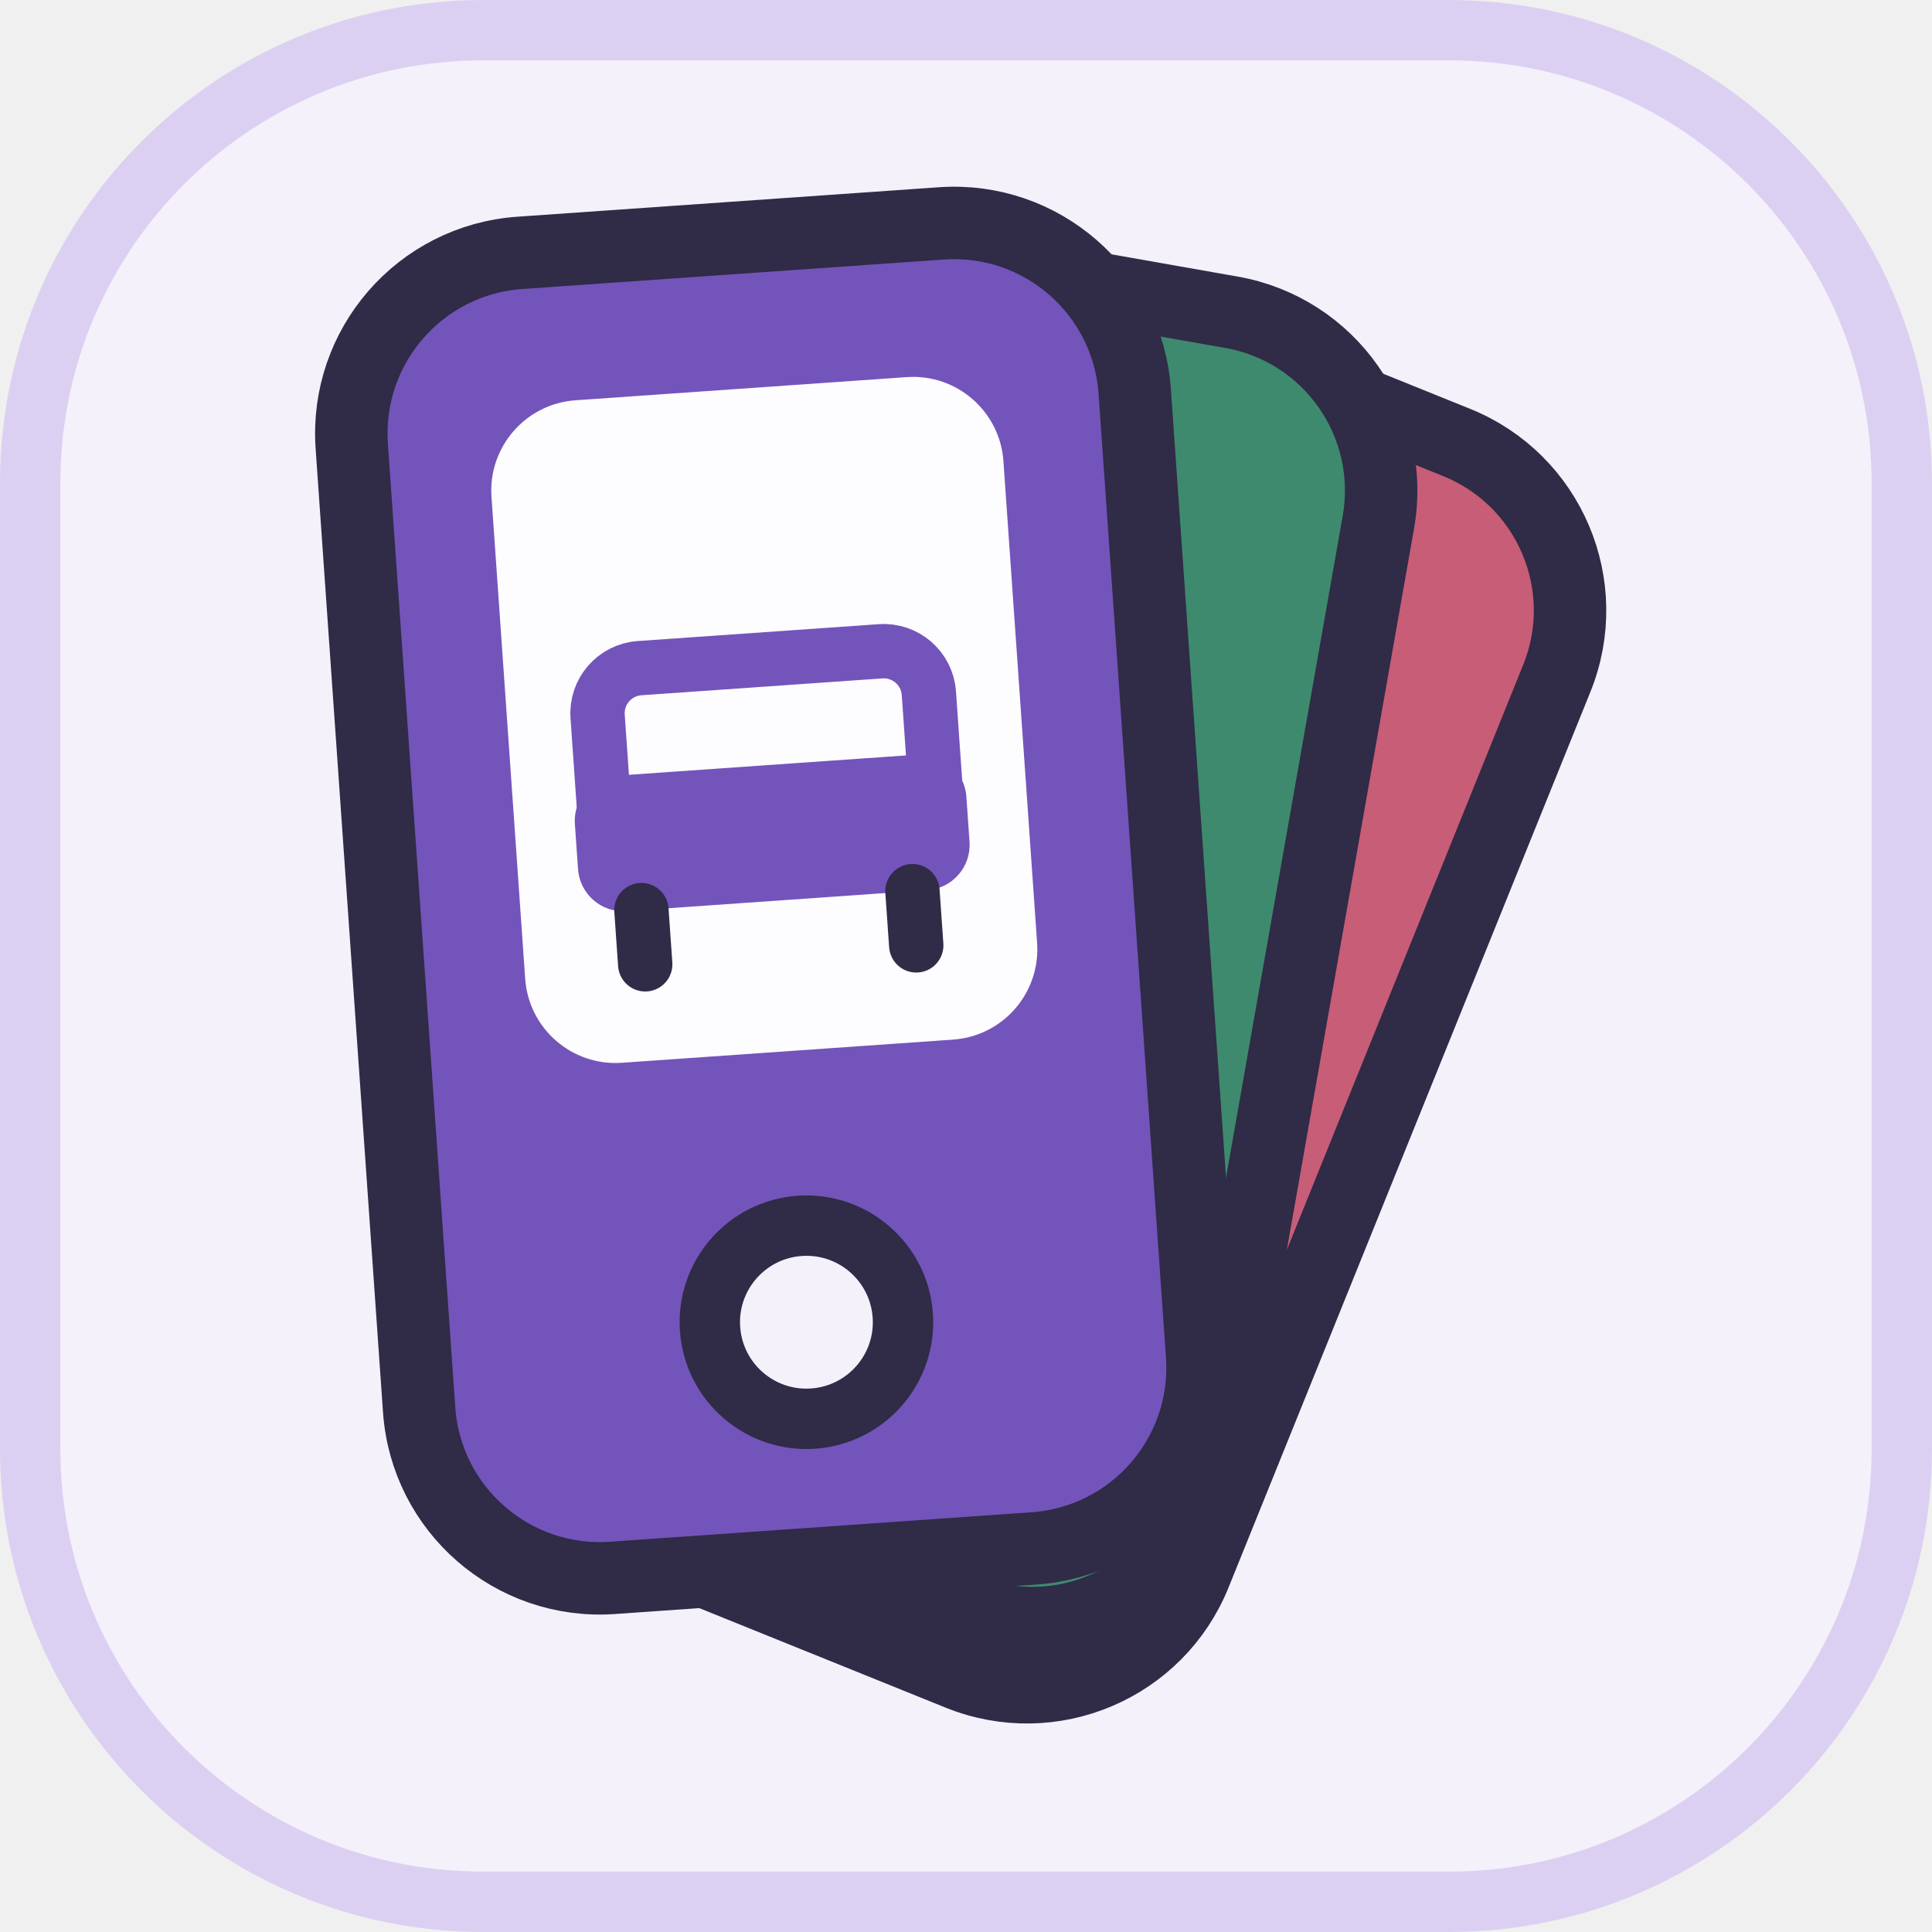
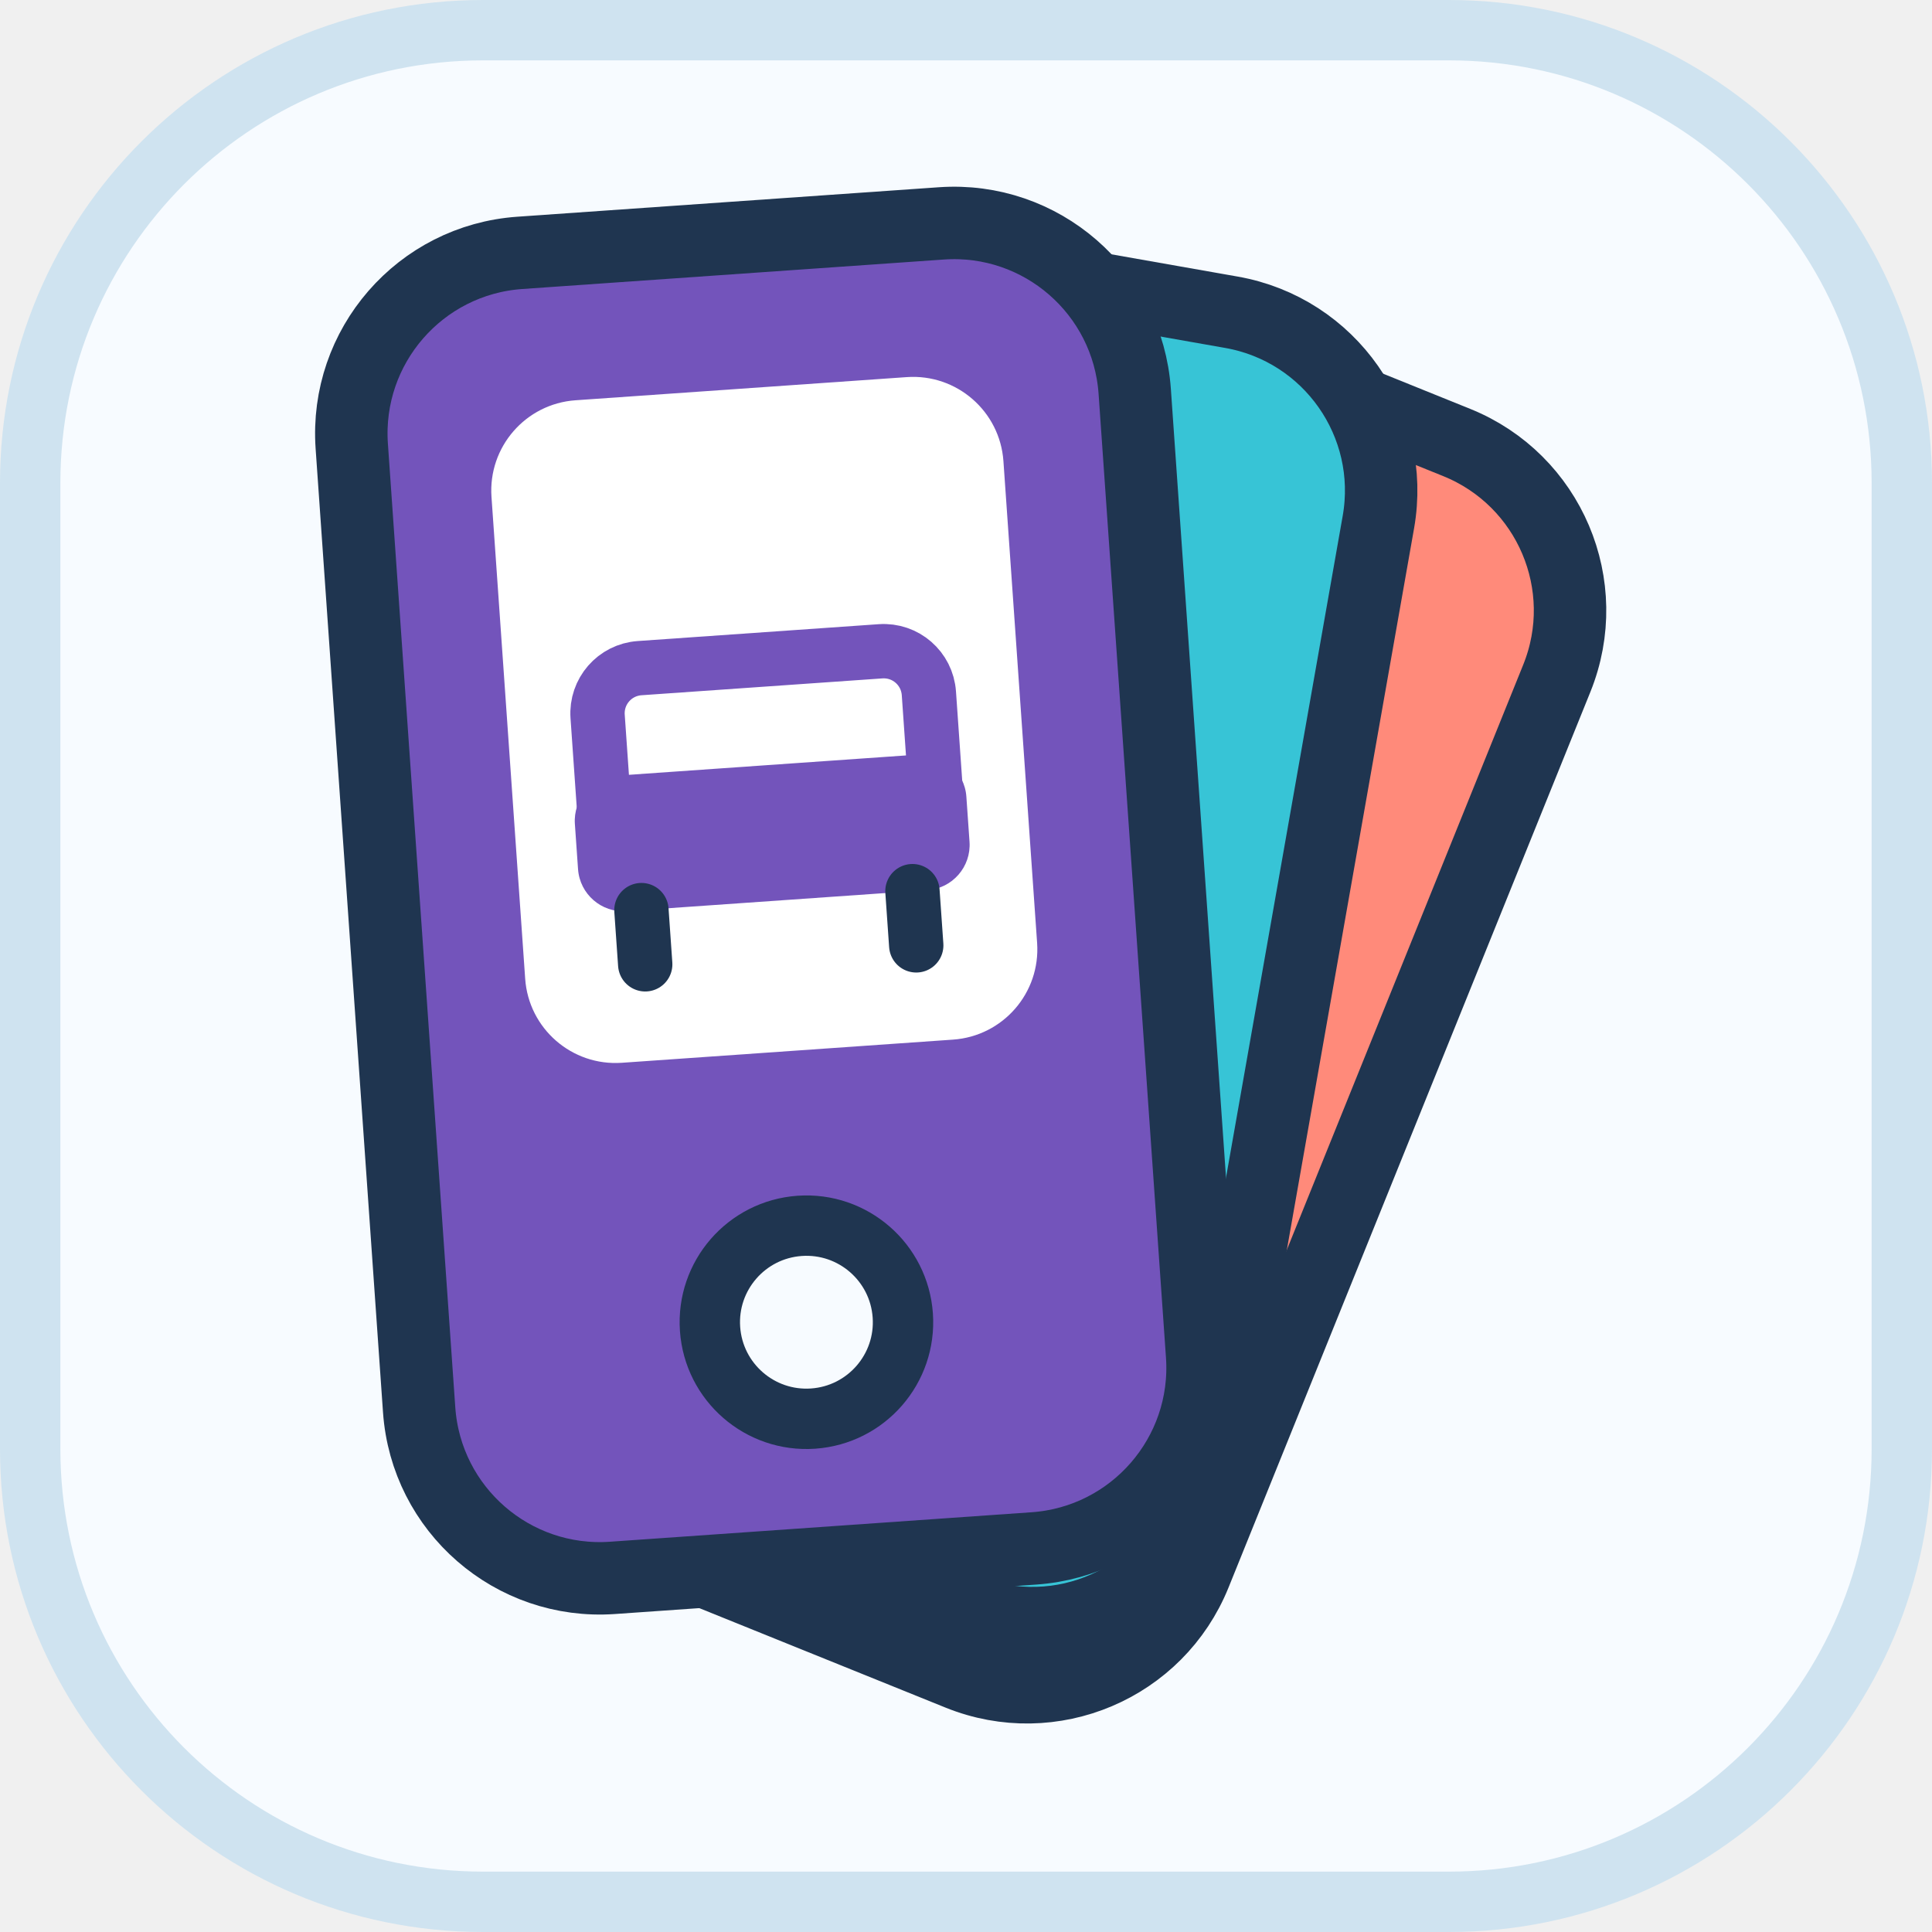
<svg xmlns="http://www.w3.org/2000/svg" width="512" height="512" viewBox="0 0 64 64" fill="none">
-   <rect x="1" y="1" width="62" height="62" rx="15" fill="#f4f1fb" stroke="#dcd0f2" stroke-width="2" />
+   <rect x="1" y="1" width="62" height="62" rx="15" fill="#F7FBFF" stroke="#CFE3F0" stroke-width="2" />
  <g transform="translate(6, 4)">
    <g transform="rotate(22 18 44)">
-       <rect x="8" y="4" width="26" height="44" rx="6" fill="#c85d78" stroke="#302b46" stroke-width="2.4" />
+       <rect x="8" y="4" width="26" height="44" rx="6" fill="#FF8A7A" stroke="#1F3550" stroke-width="2.4" />
    </g>
    <g transform="rotate(10 18 44)">
-       <rect x="8" y="4" width="26" height="44" rx="6" fill="#3e8a6e" stroke="#302b46" stroke-width="2.4" />
+       <rect x="8" y="4" width="26" height="44" rx="6" fill="#37C4D6" stroke="#1F3550" stroke-width="2.4" />
    </g>
    <g transform="rotate(-4 18 44)">
-       <rect x="8" y="4" width="26" height="44" rx="6" fill="#7354bb" stroke="#302b46" stroke-width="2.4" />
-       <rect x="12.5" y="9" width="17" height="22" rx="3" fill="#fdfcff" />
+       <rect x="8" y="4" width="26" height="44" rx="6" fill="#7354bb" stroke="#1F3550" stroke-width="2.4" />
+       <rect x="12.5" y="9" width="17" height="22" rx="3" fill="#FFFFFF" />
      <path d="M15.5 22.5V19.5C15.5 18.67 16.17 18 17 18H25C25.83 18 26.5 18.67 26.5 19.5V22.5" stroke="#7354bb" stroke-width="1.8" stroke-linecap="round" />
      <rect x="14.5" y="21.5" width="13" height="4.5" rx="1.5" fill="#7354bb" />
-       <line x1="16.5" y1="26" x2="16.5" y2="27.8" stroke="#302b46" stroke-width="1.8" stroke-linecap="round" />
-       <line x1="25.5" y1="26" x2="25.5" y2="27.8" stroke="#302b46" stroke-width="1.8" stroke-linecap="round" />
-       <circle cx="21" cy="40" r="3.2" fill="#f4f1fb" stroke="#302b46" stroke-width="2" />
+       <line x1="16.5" y1="26" x2="16.5" y2="27.8" stroke="#1F3550" stroke-width="1.8" stroke-linecap="round" />
+       <line x1="25.5" y1="26" x2="25.5" y2="27.8" stroke="#1F3550" stroke-width="1.8" stroke-linecap="round" />
+       <circle cx="21" cy="40" r="3.2" fill="#F7FBFF" stroke="#1F3550" stroke-width="2" />
    </g>
  </g>
</svg>
